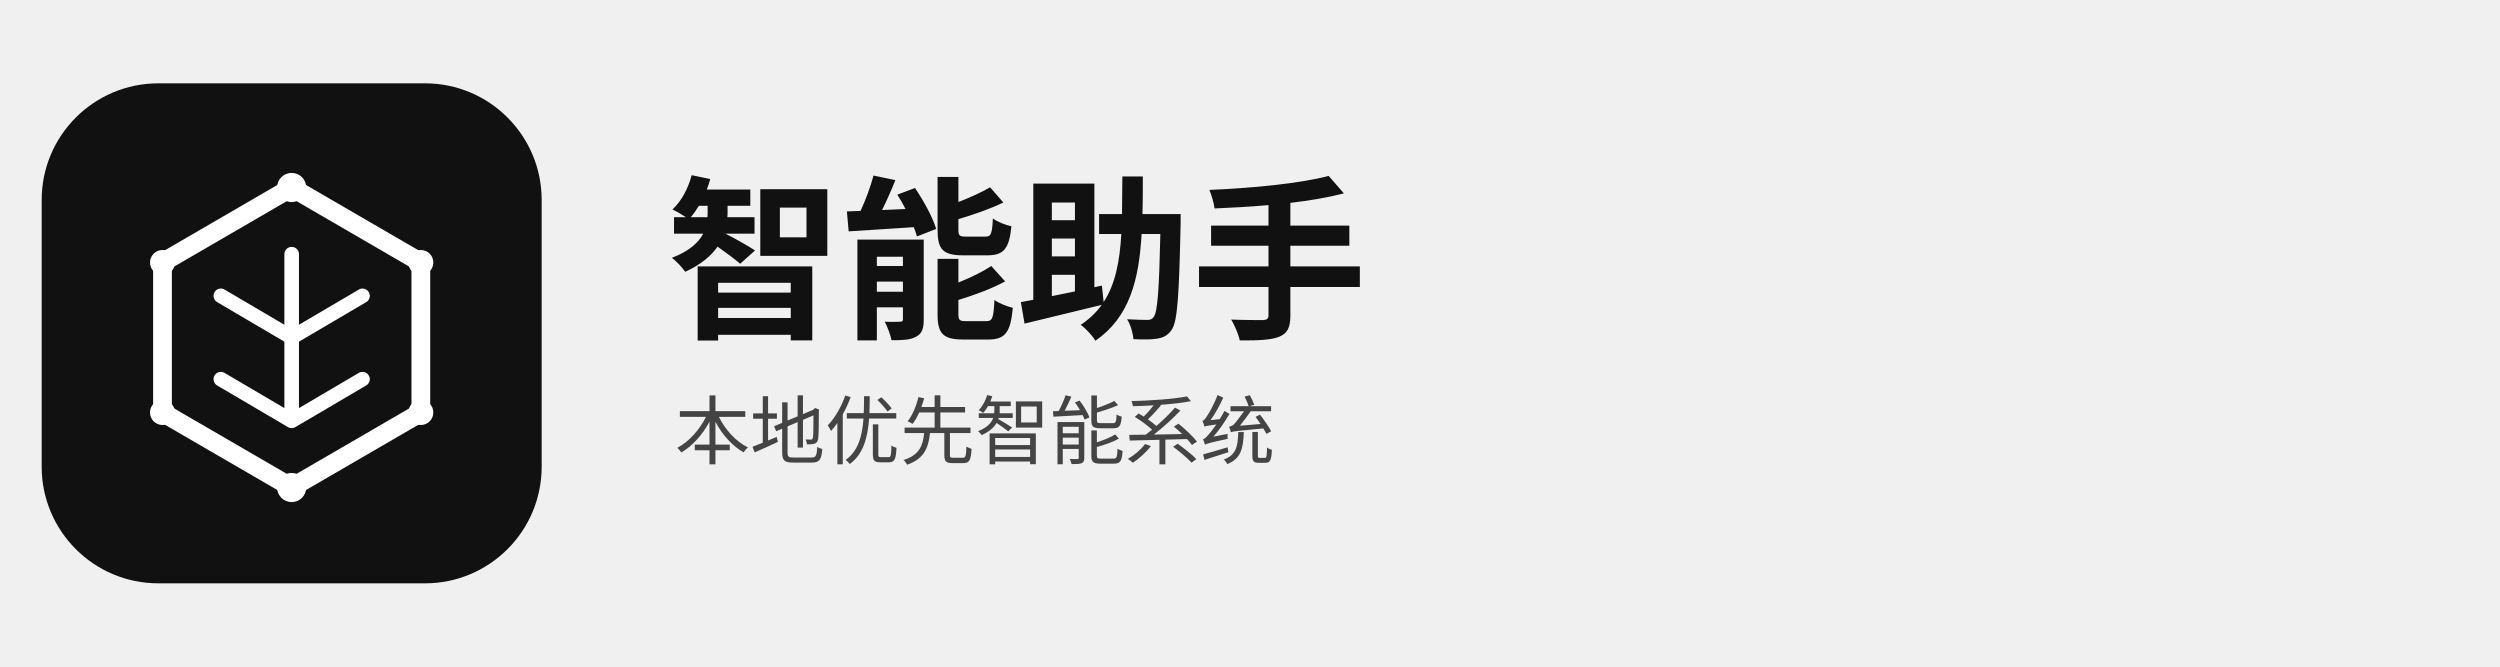
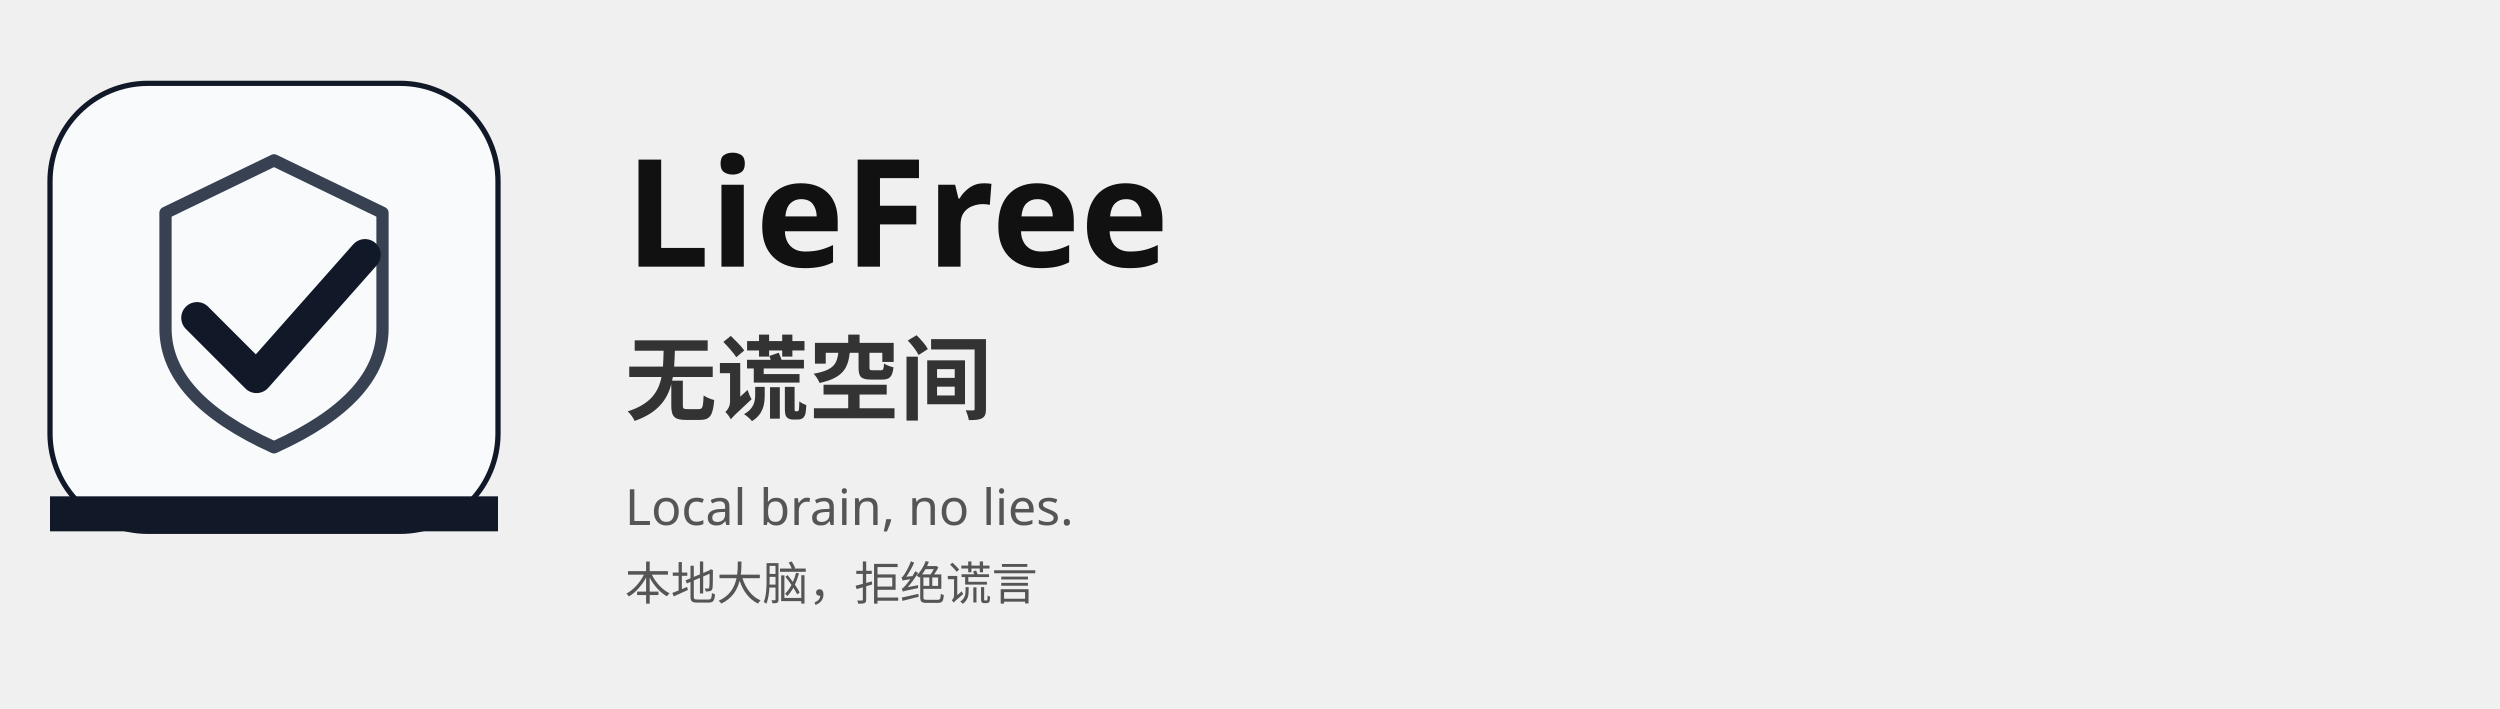
- <svg xmlns="http://www.w3.org/2000/svg" viewBox="0 0 1200 320" role="img" aria-label="智能助手黑白标志">
-   <rect x="20" y="40" width="240" height="240" rx="56" fill="#111111" />
-   <path d="M140 90l62 36v72l-62 36-62-36v-72z" fill="none" stroke="#ffffff" stroke-width="9" stroke-linejoin="round" />
-   <path d="M140 122v80M106 142l34 20 34-20M106 182l34 20 34-20" fill="none" stroke="#ffffff" stroke-width="7" stroke-linecap="round" stroke-linejoin="round" />
-   <circle cx="140" cy="90" r="7" fill="#ffffff" />
-   <circle cx="202" cy="126" r="6" fill="#ffffff" />
-   <circle cx="202" cy="198" r="6" fill="#ffffff" />
-   <circle cx="140" cy="234" r="7" fill="#ffffff" />
-   <circle cx="78" cy="198" r="6" fill="#ffffff" />
-   <circle cx="78" cy="126" r="6" fill="#ffffff" />
-   <text x="320" y="156" fill="#111111" font-family="Microsoft YaHei,PingFang SC,Segoe UI,Arial,sans-serif" font-size="84" font-weight="700">智能助手</text>
-   <text x="324" y="220" fill="#444444" font-family="Microsoft YaHei,PingFang SC,Segoe UI,Arial,sans-serif" font-size="36" font-weight="500">本地优先智能系统</text>
+ <svg xmlns="http://www.w3.org/2000/svg" viewBox="0 0 1200 340" role="img" aria-label="LieFree 无谎空间 黑白标志">
+   <g transform="translate(24,40) scale(0.42)">
+     <rect width="512" height="512" rx="112" fill="#f8fafc" stroke="#111827" stroke-width="6" />
+     <path d="M256 88 L380 148 V280 Q380 360 256 416 Q132 360 132 280 V148 Z" fill="none" stroke="#374151" stroke-width="14" stroke-linejoin="round" />
+     <path d="M168 268 L236 336 L360 196" fill="none" stroke="#111827" stroke-width="36" stroke-linecap="round" stroke-linejoin="round" />
+     <rect x="0" y="472" width="512" height="40" fill="#111827" />
+   </g>
+   <text x="300" y="128" fill="#111111" font-family="Segoe UI,PingFang SC,Microsoft YaHei,sans-serif" font-size="72" font-weight="700">LieFree</text>
+   <text x="300" y="198" fill="#333333" font-family="PingFang SC,Microsoft YaHei,Segoe UI,sans-serif" font-size="44" font-weight="600">无谎空间</text>
+   <text x="300" y="252" fill="#555555" font-family="Segoe UI,PingFang SC,sans-serif" font-size="24" font-weight="400">Local brain, no lies.</text>
+   <text x="300" y="288" fill="#555555" font-family="PingFang SC,Microsoft YaHei,sans-serif" font-size="22" font-weight="400">本地大脑，拒绝谎言</text>
</svg>
